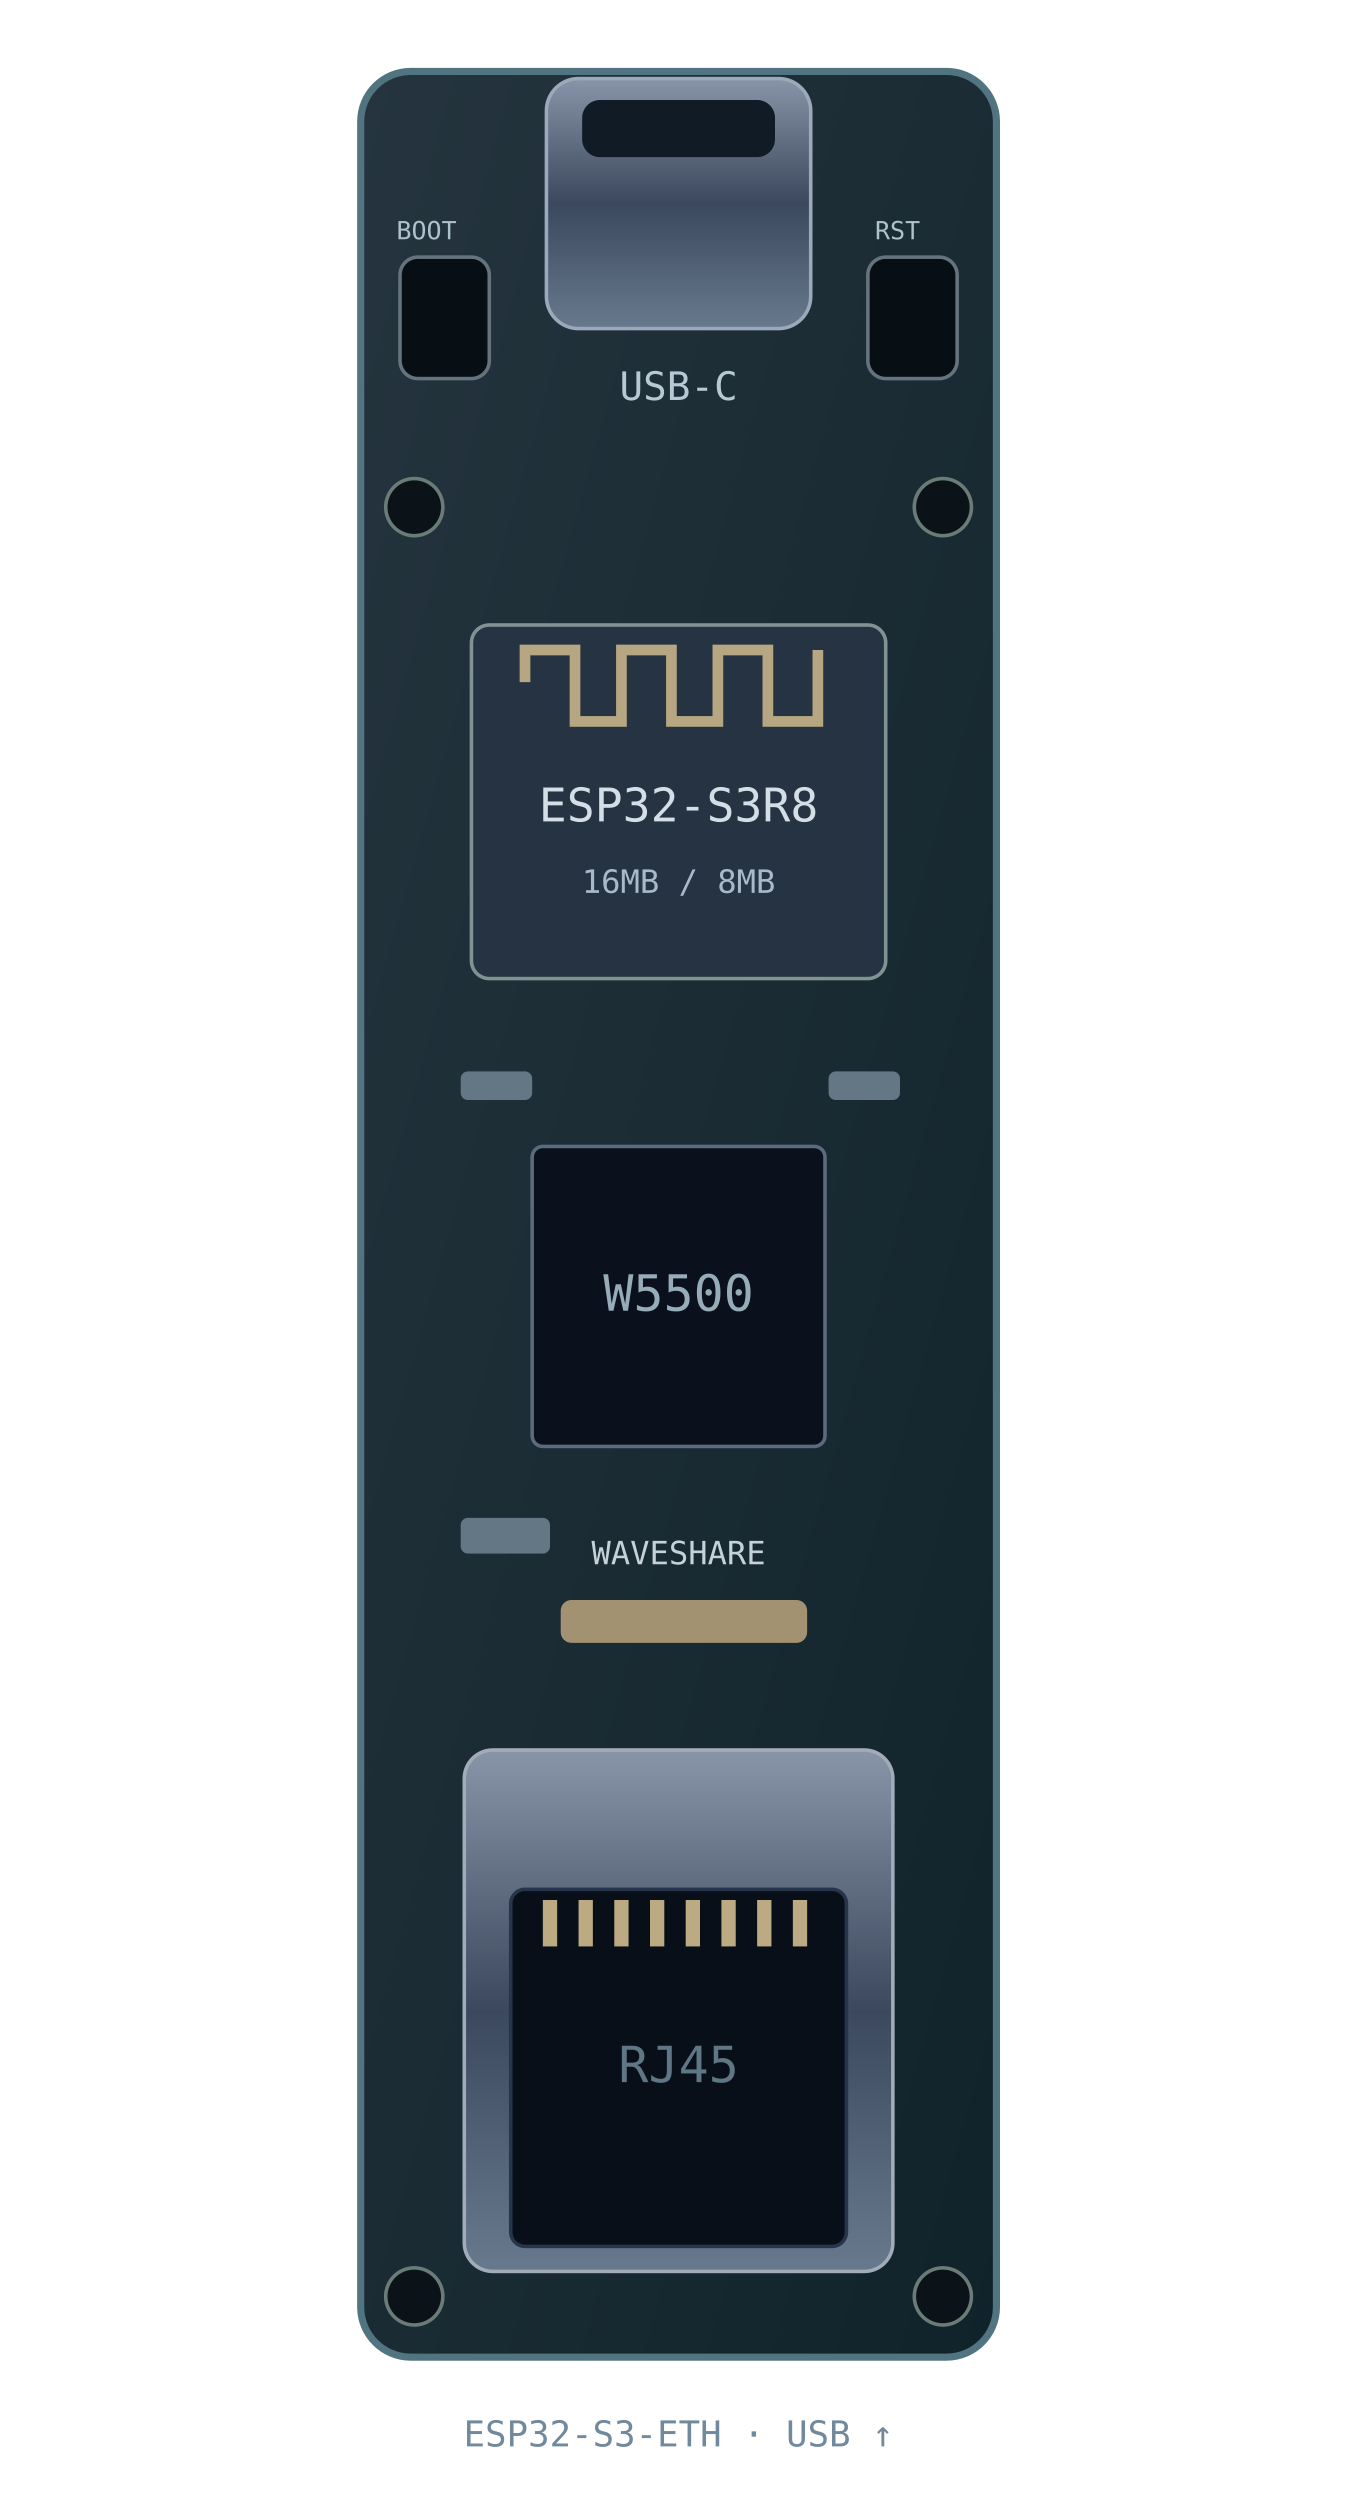
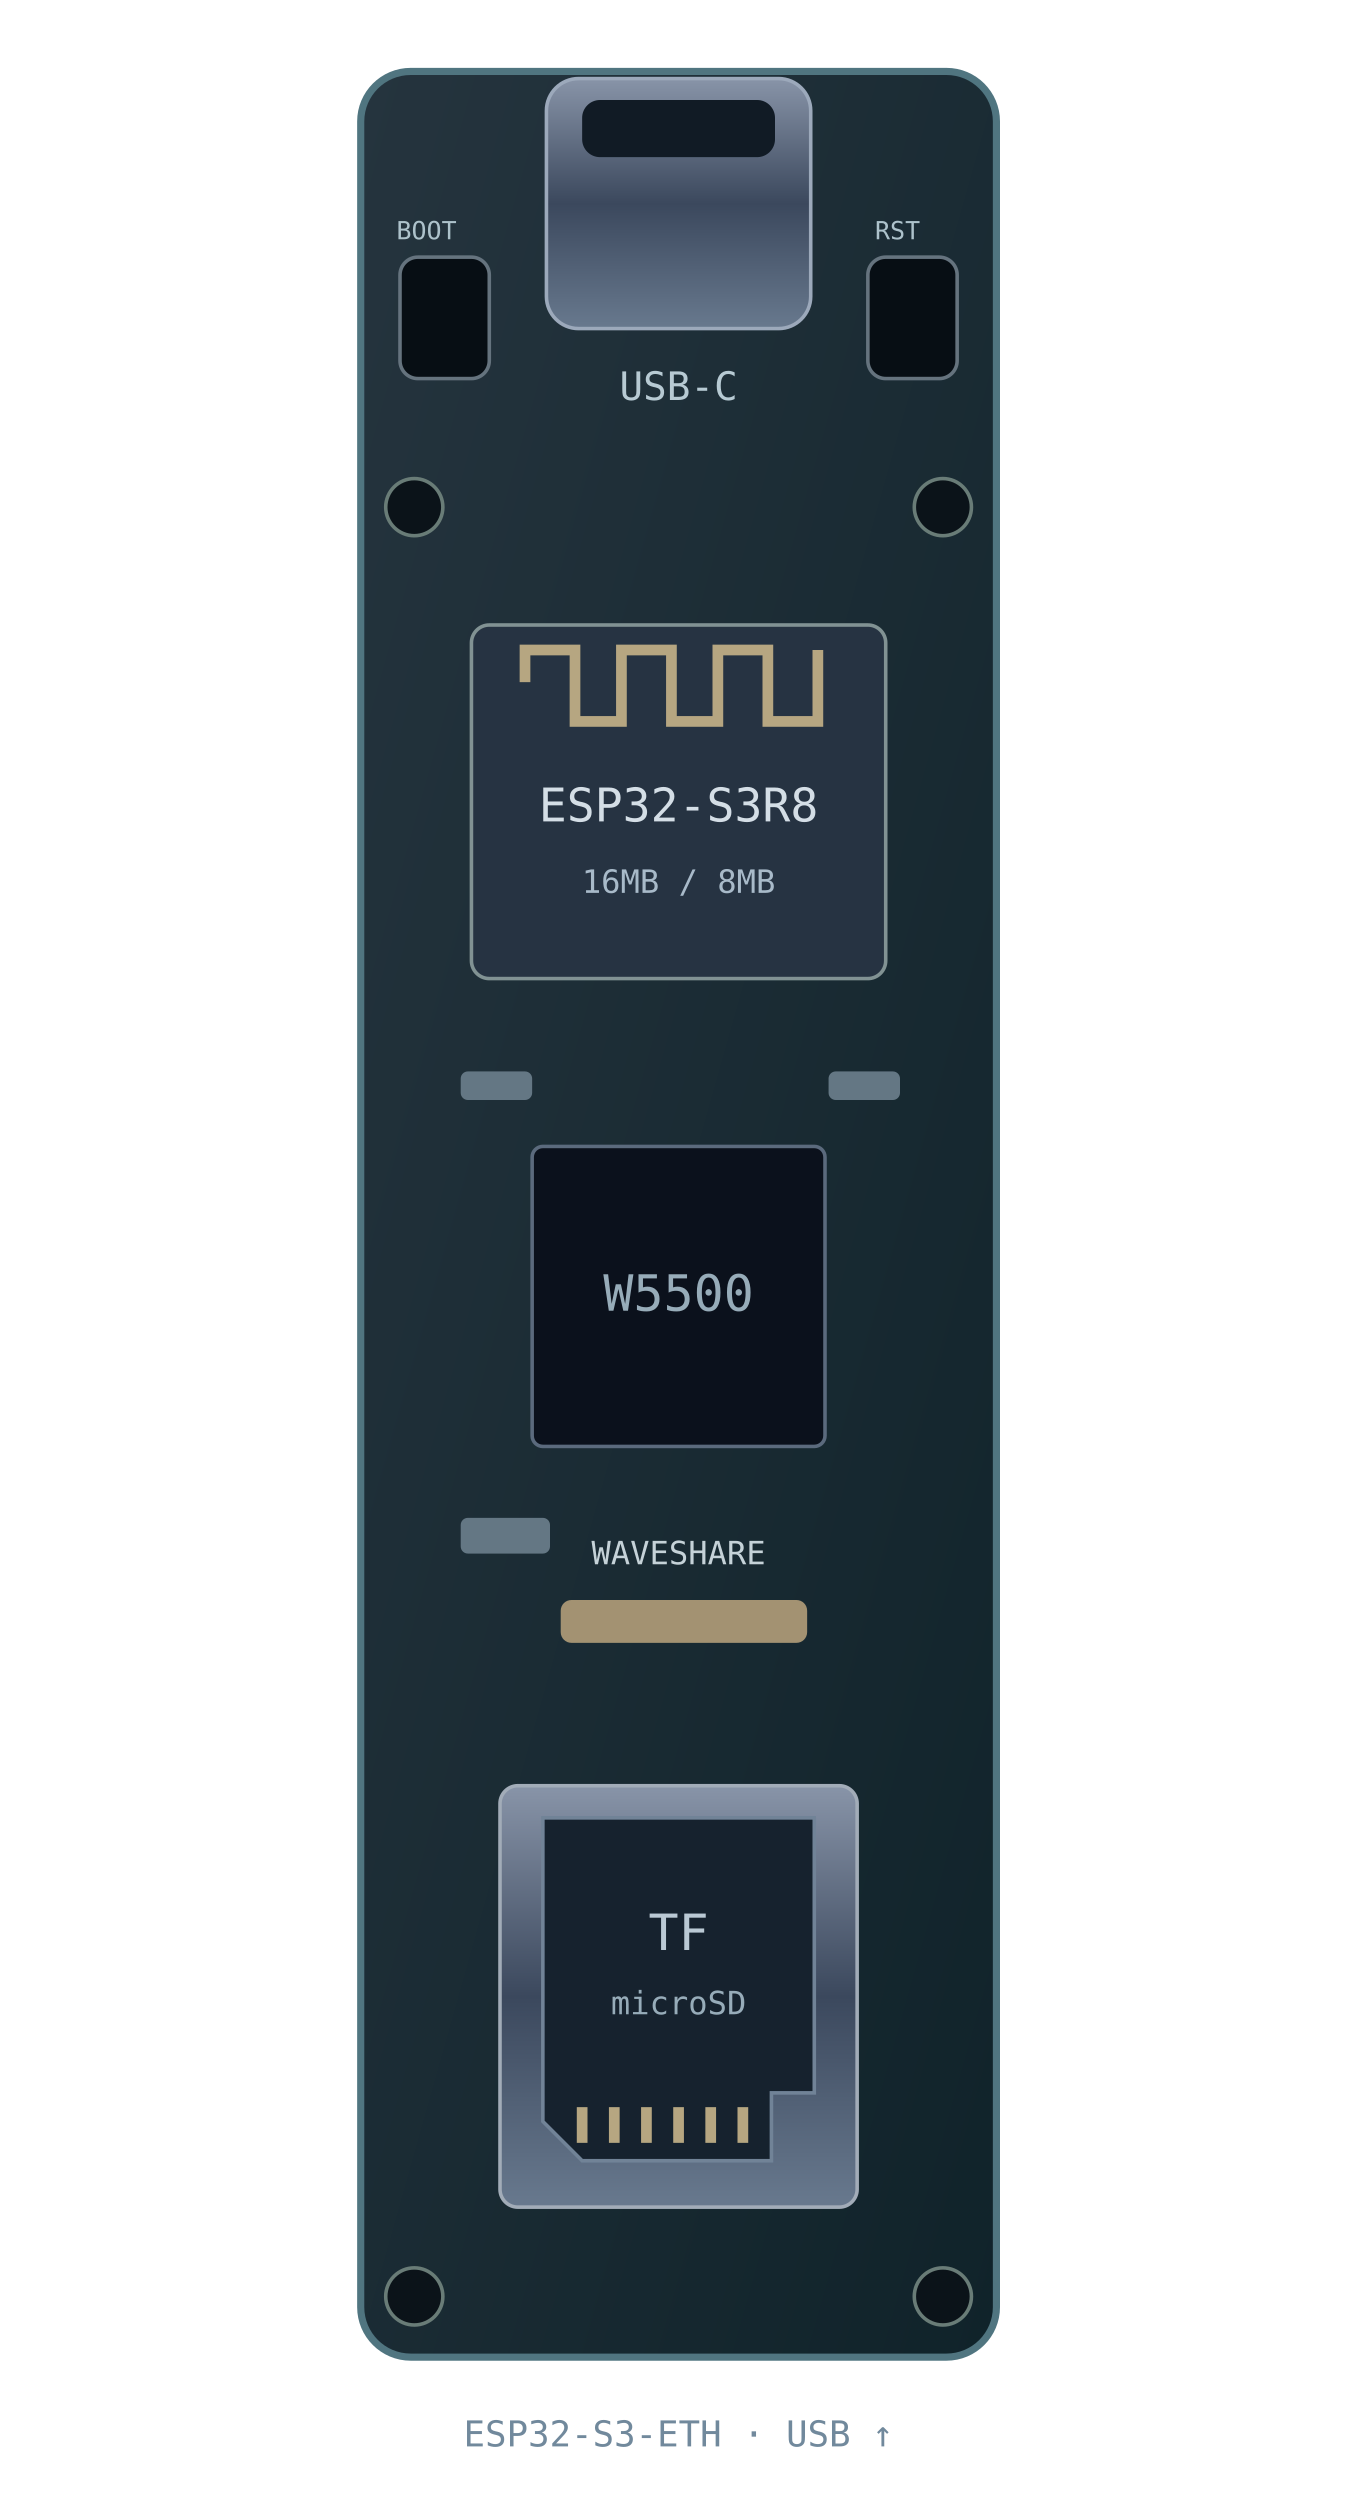
<svg xmlns="http://www.w3.org/2000/svg" width="380" height="700" viewBox="0 0 380 700">
  <defs>
    <linearGradient id="pcb" x2="1" y2="1">
      <stop stop-color="#25343e" />
      <stop offset="1" stop-color="#10232a" />
    </linearGradient>
    <linearGradient id="metal" x2="0" y2="1">
      <stop stop-color="#8894a8" />
      <stop offset=".5" stop-color="#3b485d" />
      <stop offset="1" stop-color="#68798e" />
    </linearGradient>
  </defs>
  <rect x="101" y="20" width="178" height="640" rx="14" fill="url(#pcb)" stroke="#507580" stroke-width="2" />
  <g fill="#0b1319" stroke="#697c77">
    <circle cx="116" cy="142" r="8" />
    <circle cx="264" cy="142" r="8" />
    <circle cx="116" cy="643" r="8" />
    <circle cx="264" cy="643" r="8" />
  </g>
  <rect x="153" y="22" width="74" height="70" rx="9" fill="url(#metal)" stroke="#9ca9bb" />
  <rect x="163" y="28" width="54" height="16" rx="5" fill="#111b25" />
  <text x="190" y="112" text-anchor="middle" font-family="monospace" font-size="11" fill="#b7cad3">USB-C</text>
  <g fill="#070e14" stroke="#65737e">
    <rect x="112" y="72" width="25" height="34" rx="5" />
    <rect x="243" y="72" width="25" height="34" rx="5" />
  </g>
  <g fill="#adc2cb" font-size="7" font-family="monospace">
    <text x="111" y="67">BOOT</text>
    <text x="245" y="67">RST</text>
  </g>
  <rect x="132" y="175" width="116" height="99" rx="5" fill="#263342" stroke="#819293" />
  <path d="M147 191v-9h14v20h13v-20h14v20h13v-20h14v20h14v-20" fill="none" stroke="#b6a681" stroke-width="3" />
  <text x="190" y="230" text-anchor="middle" font-family="monospace" font-size="13" fill="#d4dee6">ESP32-S3R8</text>
  <text x="190" y="250" text-anchor="middle" font-family="monospace" font-size="9" fill="#a8bac9">16MB / 8MB</text>
  <rect x="149" y="321" width="82" height="84" rx="3" fill="#0b111c" stroke="#5b6a7d" />
  <text x="190" y="367" text-anchor="middle" font-family="monospace" font-size="14" fill="#97acb9">W5500</text>
  <g fill="#647784">
    <rect x="129" y="300" width="20" height="8" rx="2" />
    <rect x="232" y="300" width="20" height="8" rx="2" />
    <rect x="129" y="425" width="25" height="10" rx="2" />
  </g>
  <rect x="157" y="448" width="69" height="12" rx="3" fill="#a39272" />
  <text x="190" y="438" text-anchor="middle" fill="#c5d2d8" font-size="9" font-family="monospace">WAVESHARE</text>
-   <rect x="130" y="490" width="120" height="146" rx="8" fill="url(#metal)" stroke="#a2acb8" />
-   <rect x="143" y="529" width="94" height="100" rx="4" fill="#090f18" stroke="#26354b" />
-   <path d="M154 532v13m10-13v13m10-13v13m10-13v13m10-13v13m10-13v13m10-13v13m10-13v13" stroke="#bcaa83" stroke-width="4" />
-   <text x="190" y="583" text-anchor="middle" fill="#5f7684" font-size="14" font-family="monospace">RJ45</text>
+   <g aria-label="Слот TF / microSD">
+     <rect x="140" y="500" width="100" height="118" rx="5" fill="url(#metal)" stroke="#a2acb8" />
+     <path d="M152 509h76v77h-12v19h-53l-11-11z" fill="#16222e" stroke="#718397" />
+     <path d="M163 590v10m9-10v10m9-10v10m9-10v10m9-10v10m9-10v10" stroke="#b6a681" stroke-width="3" />
+     <text x="190" y="546" text-anchor="middle" fill="#bac9d4" font-size="14" font-family="monospace">TF</text>
+     <text x="190" y="564" text-anchor="middle" fill="#97acb9" font-size="9" font-family="monospace">microSD</text>
+   </g>
  <text x="190" y="685" text-anchor="middle" fill="#71899c" font-size="10" font-family="monospace">ESP32-S3-ETH · USB ↑</text>
</svg>
